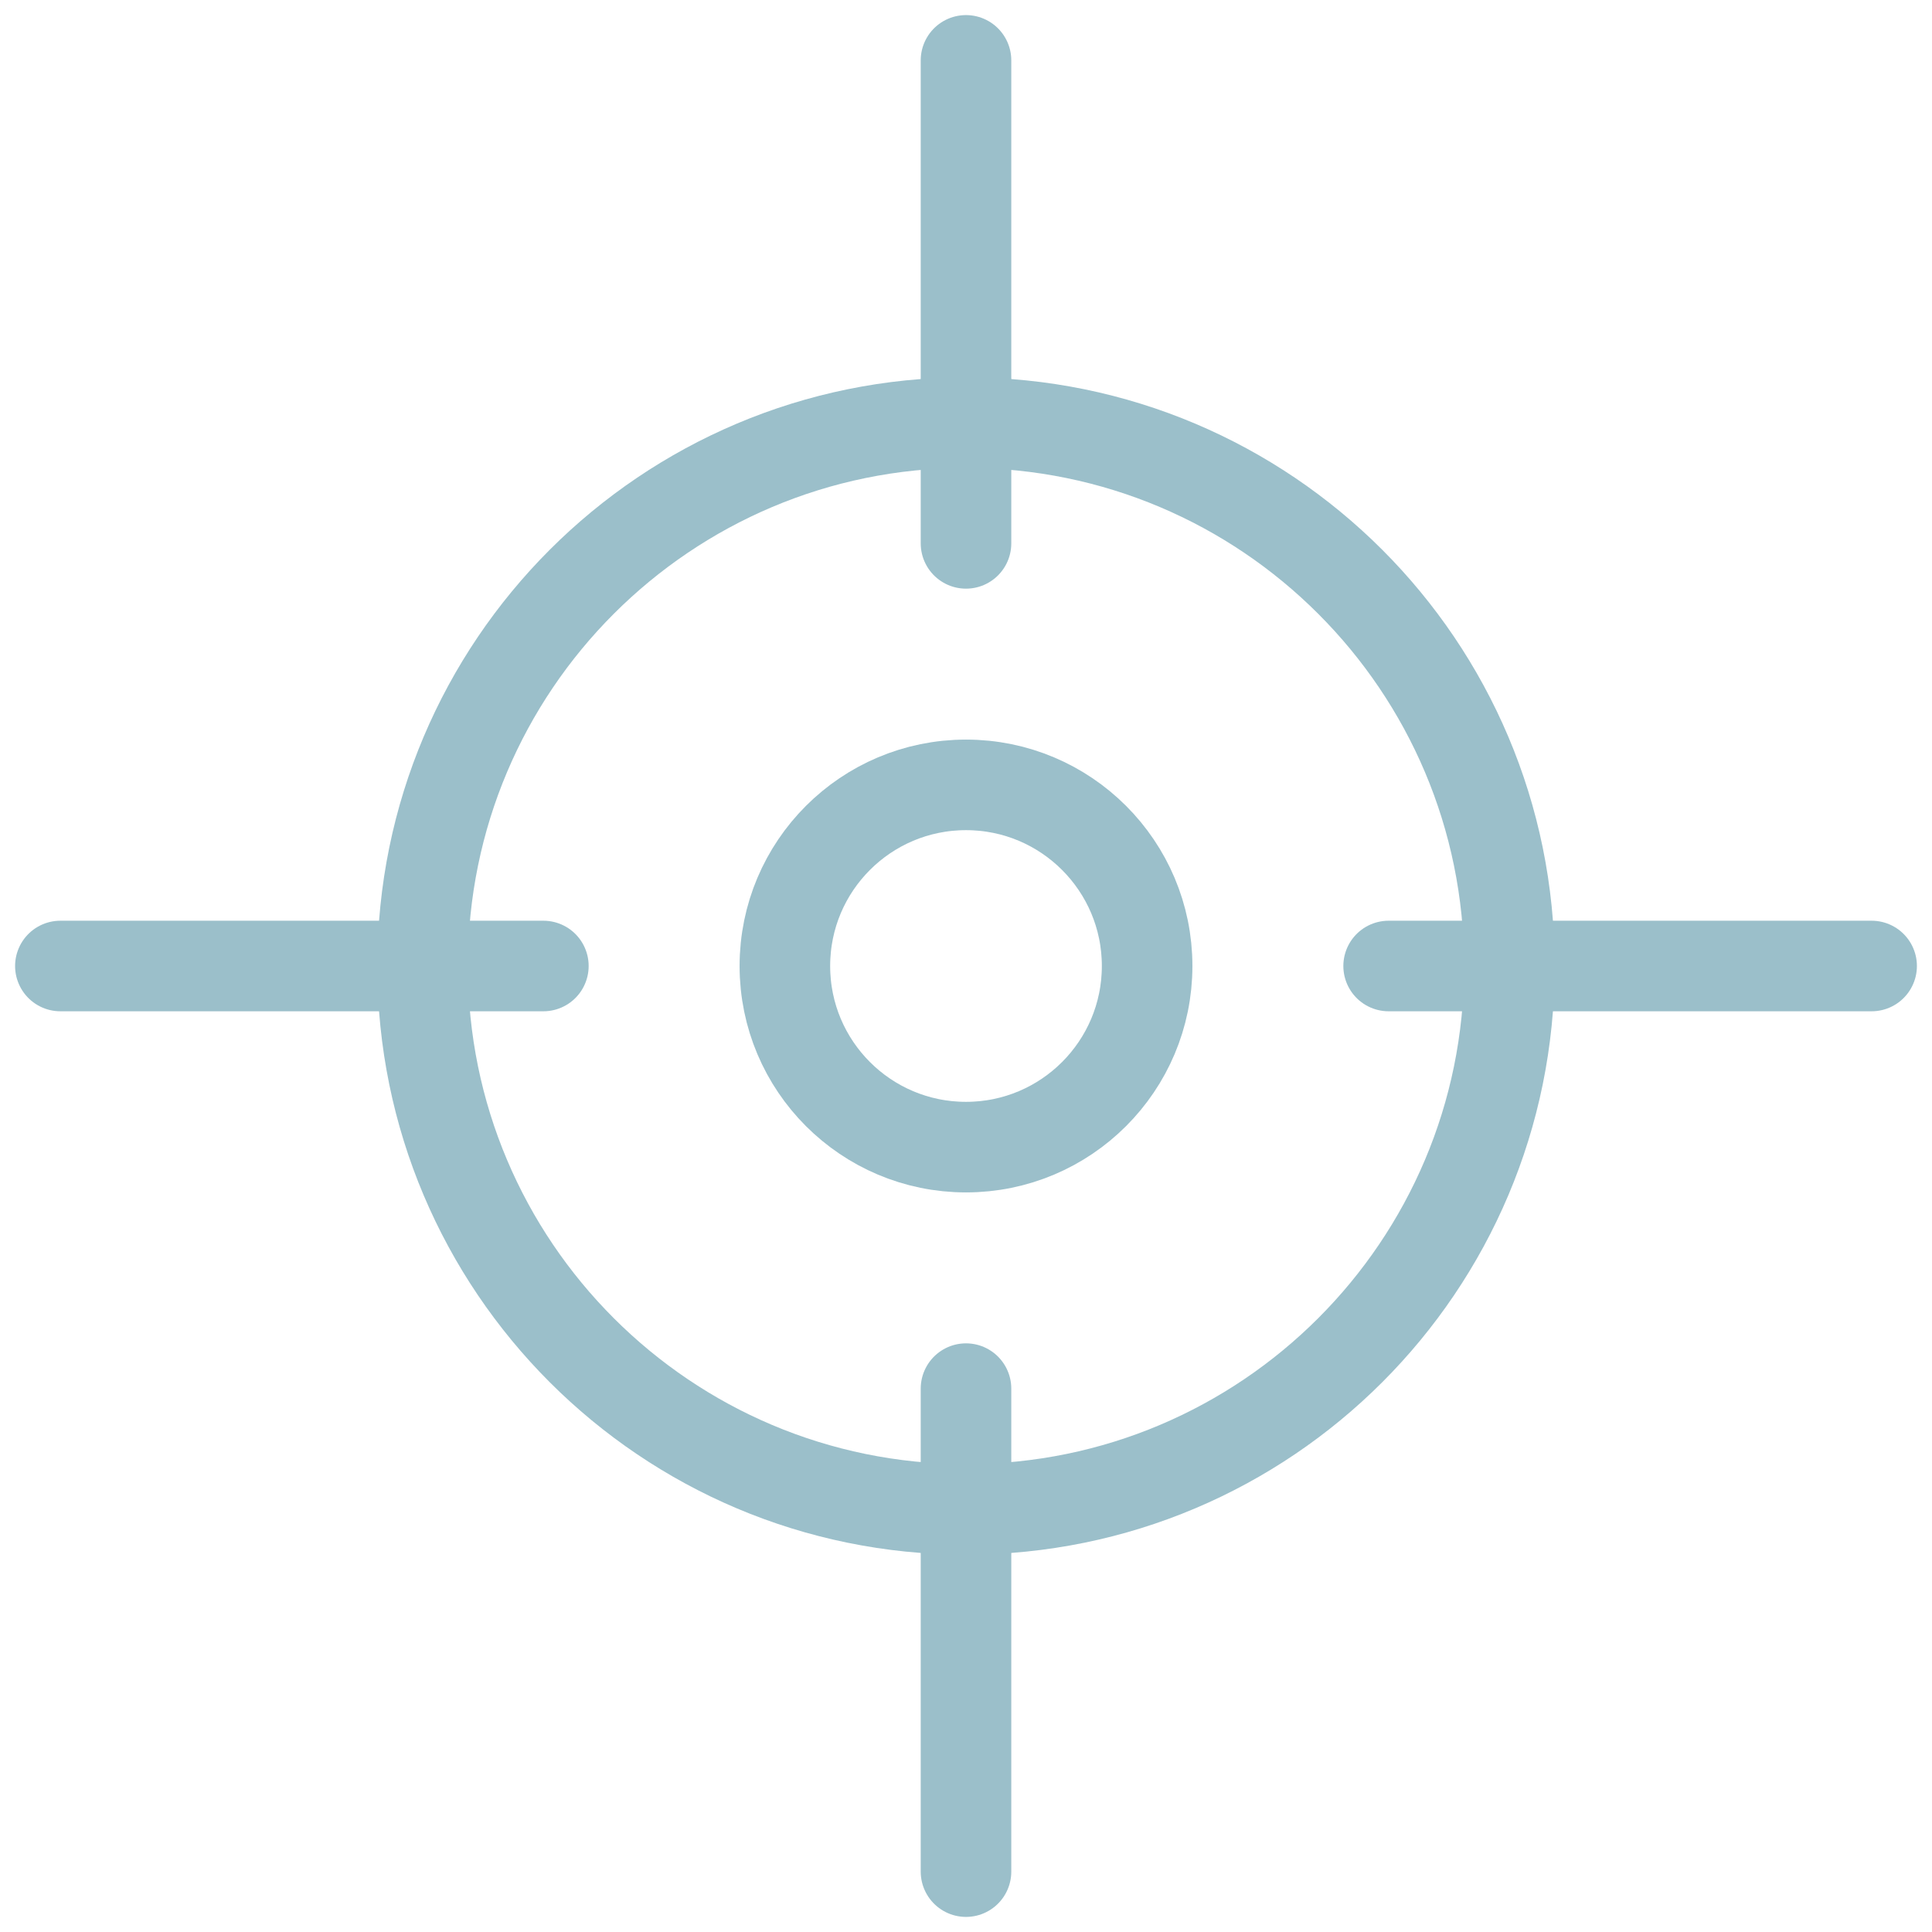
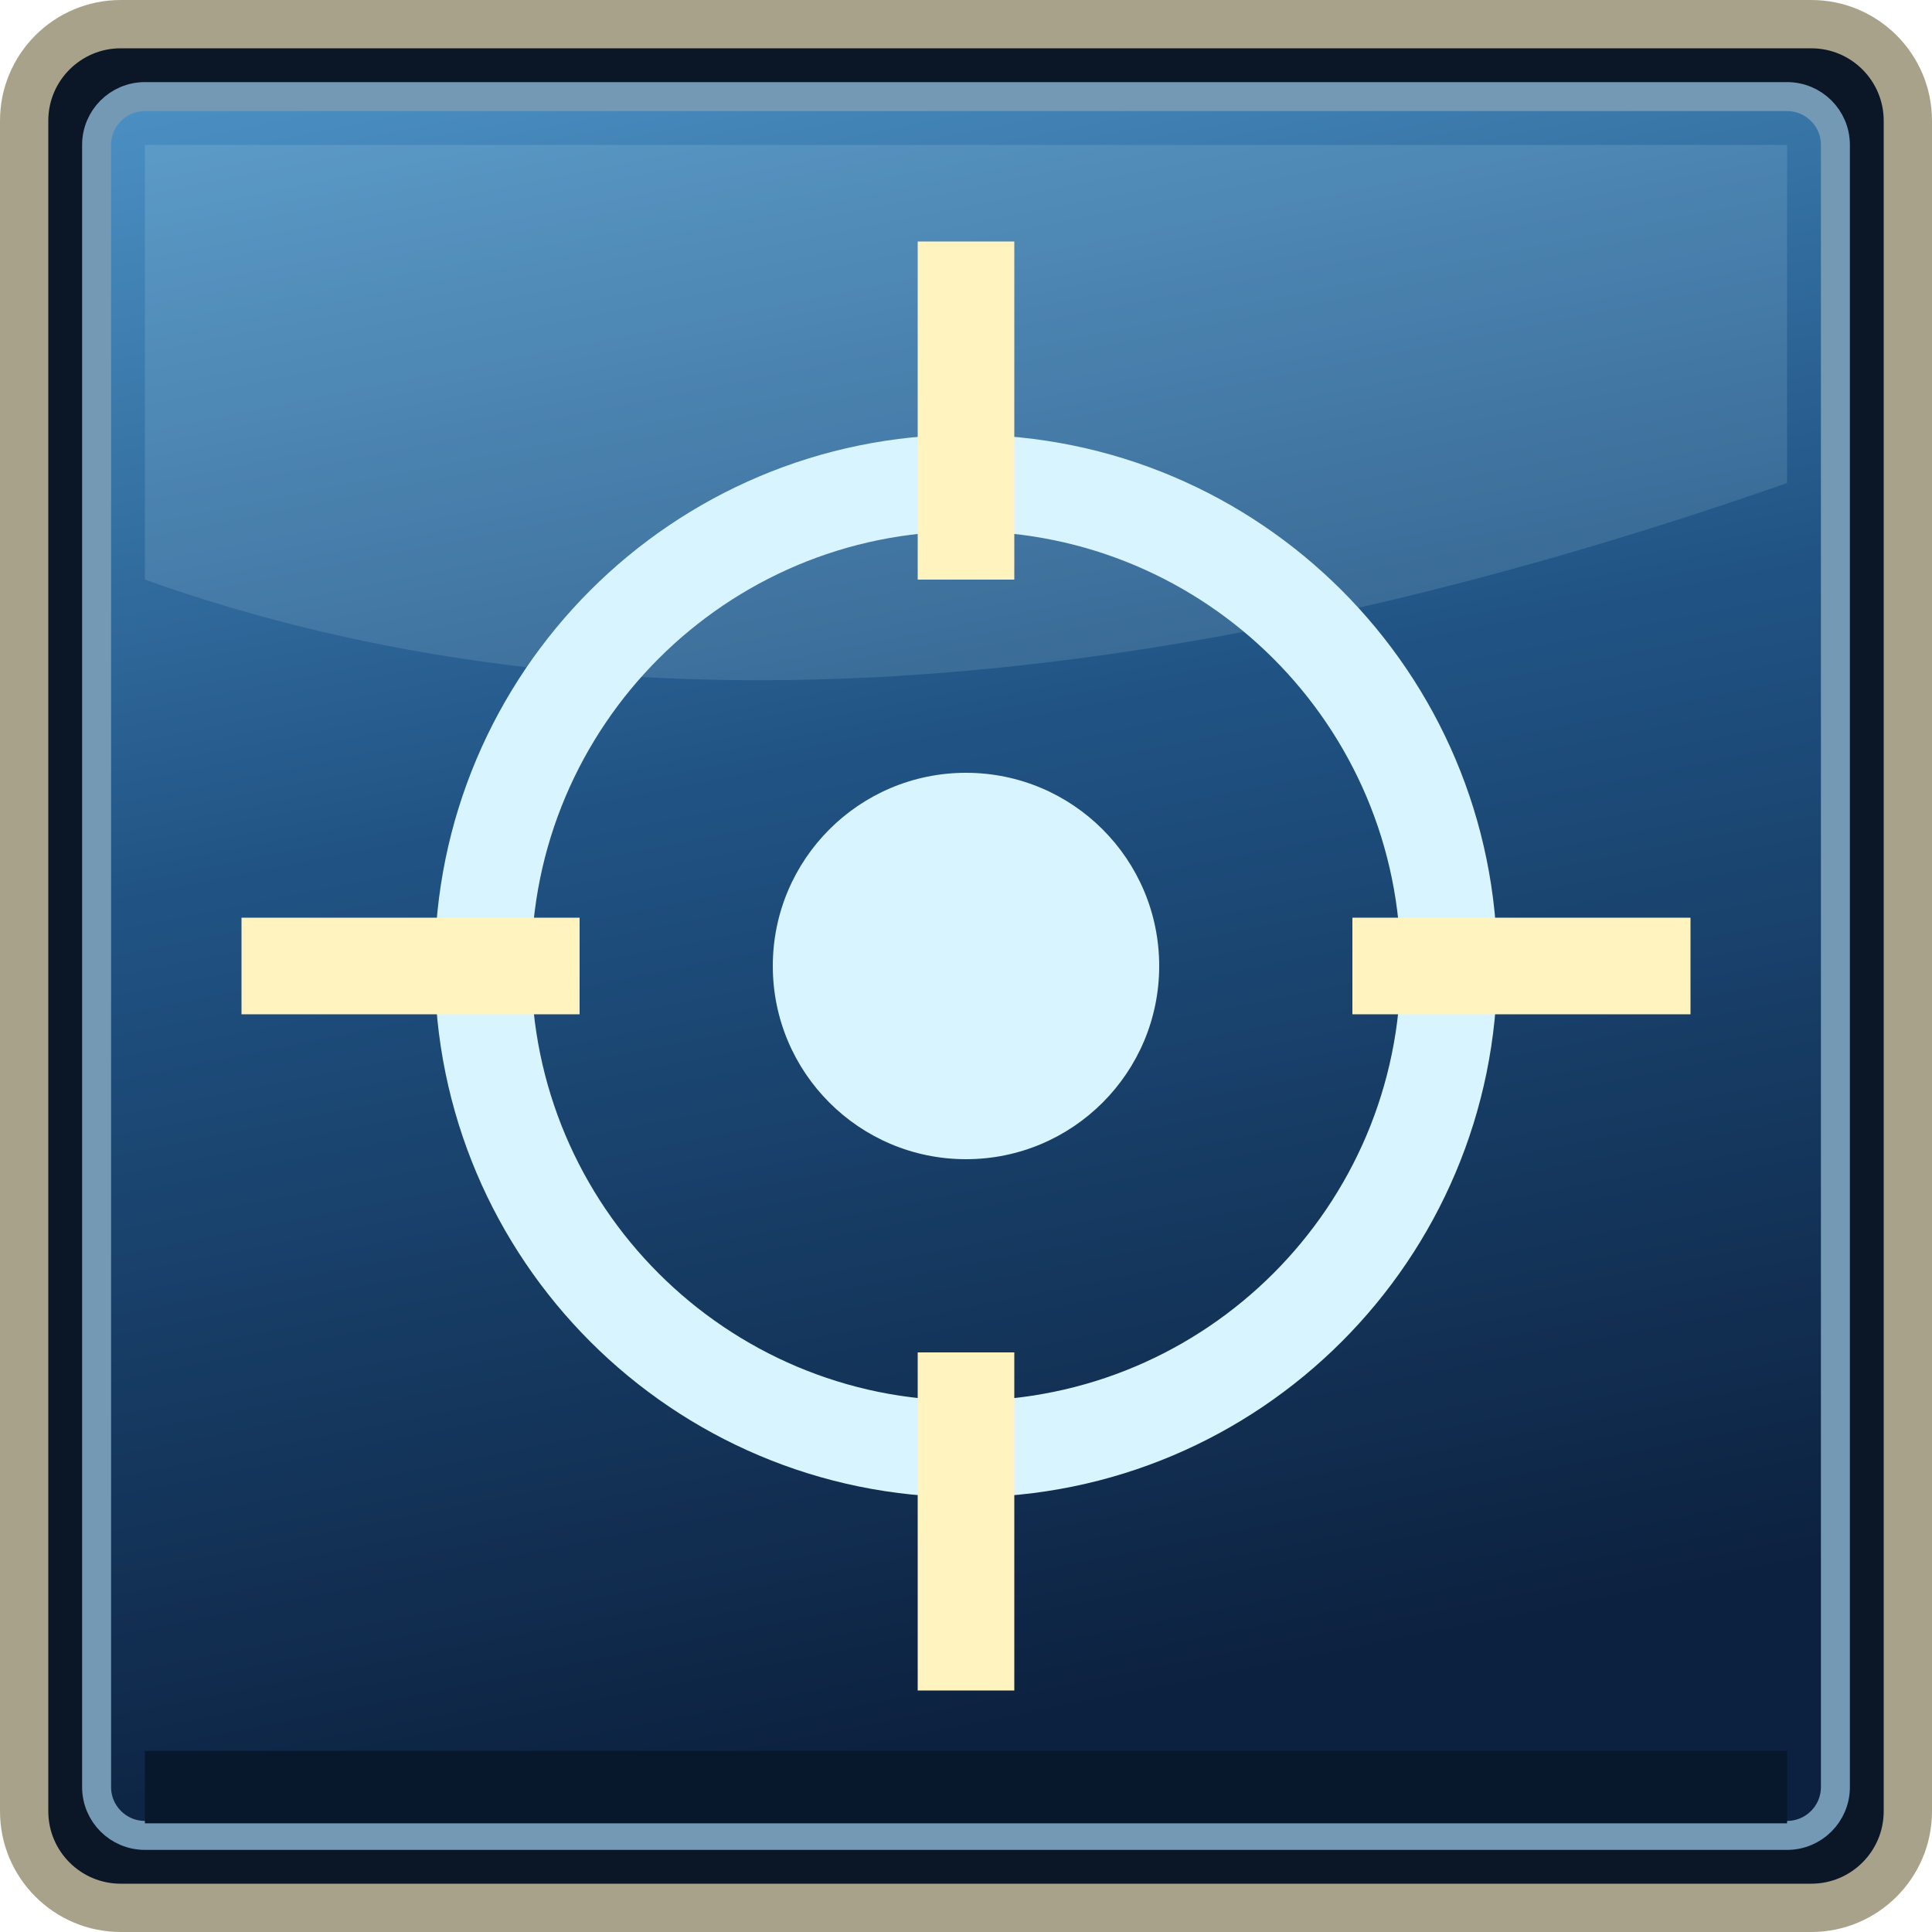
- <svg xmlns="http://www.w3.org/2000/svg" width="32" height="32" viewBox="0 0 32 32">
-   <g fill="none" stroke="#9bbfca" stroke-width="1.5" stroke-linecap="round" stroke-linejoin="round">
-     <circle cx="16" cy="16" r="9" />
-     <circle cx="16" cy="16" r="3" />
-     <path d="M16 1V9M16 23V31M1 16H9M23 16H31" />
-   </g>
+ <svg xmlns="http://www.w3.org/2000/svg" width="40" height="40" viewBox="0 0 40 40">
+   <defs>
+     <linearGradient id="blue" x2="0.2" y2="1">
+       <stop stop-color="#4c91c4" />
+       <stop offset=".45" stop-color="#205384" />
+       <stop offset="1" stop-color="#0c213f" />
+     </linearGradient>
+     <linearGradient id="silver" x2=".7" y2="1">
+       <stop stop-color="#ffffff" />
+       <stop offset=".55" stop-color="#cee7ef" />
+       <stop offset="1" stop-color="#8baac1" />
+     </linearGradient>
+   </defs>
+   <rect x=".5" y=".5" width="39" height="39" rx="2" fill="#0b1726" stroke="#a9a28b" />
+   <rect x="2" y="2" width="36" height="36" rx="1" fill="url(#blue)" stroke="#7399b5" stroke-width=".6" />
+   <path d="M3 3h34v7Q17 17 3 12Z" fill="#d7f6ff" opacity=".13" />
+   <circle cx="20" cy="20" r="10" fill="none" stroke="#d7f4ff" stroke-width="2" />
+   <circle cx="20" cy="20" r="4" fill="#d7f4ff" />
+   <path d="M20 5v7m0 16v7M5 20h7m16 0h7" stroke="#fff3c0" stroke-width="2" />
+   <path d="M3 37h34" stroke="#07172c" stroke-width="1.5" />
</svg>
